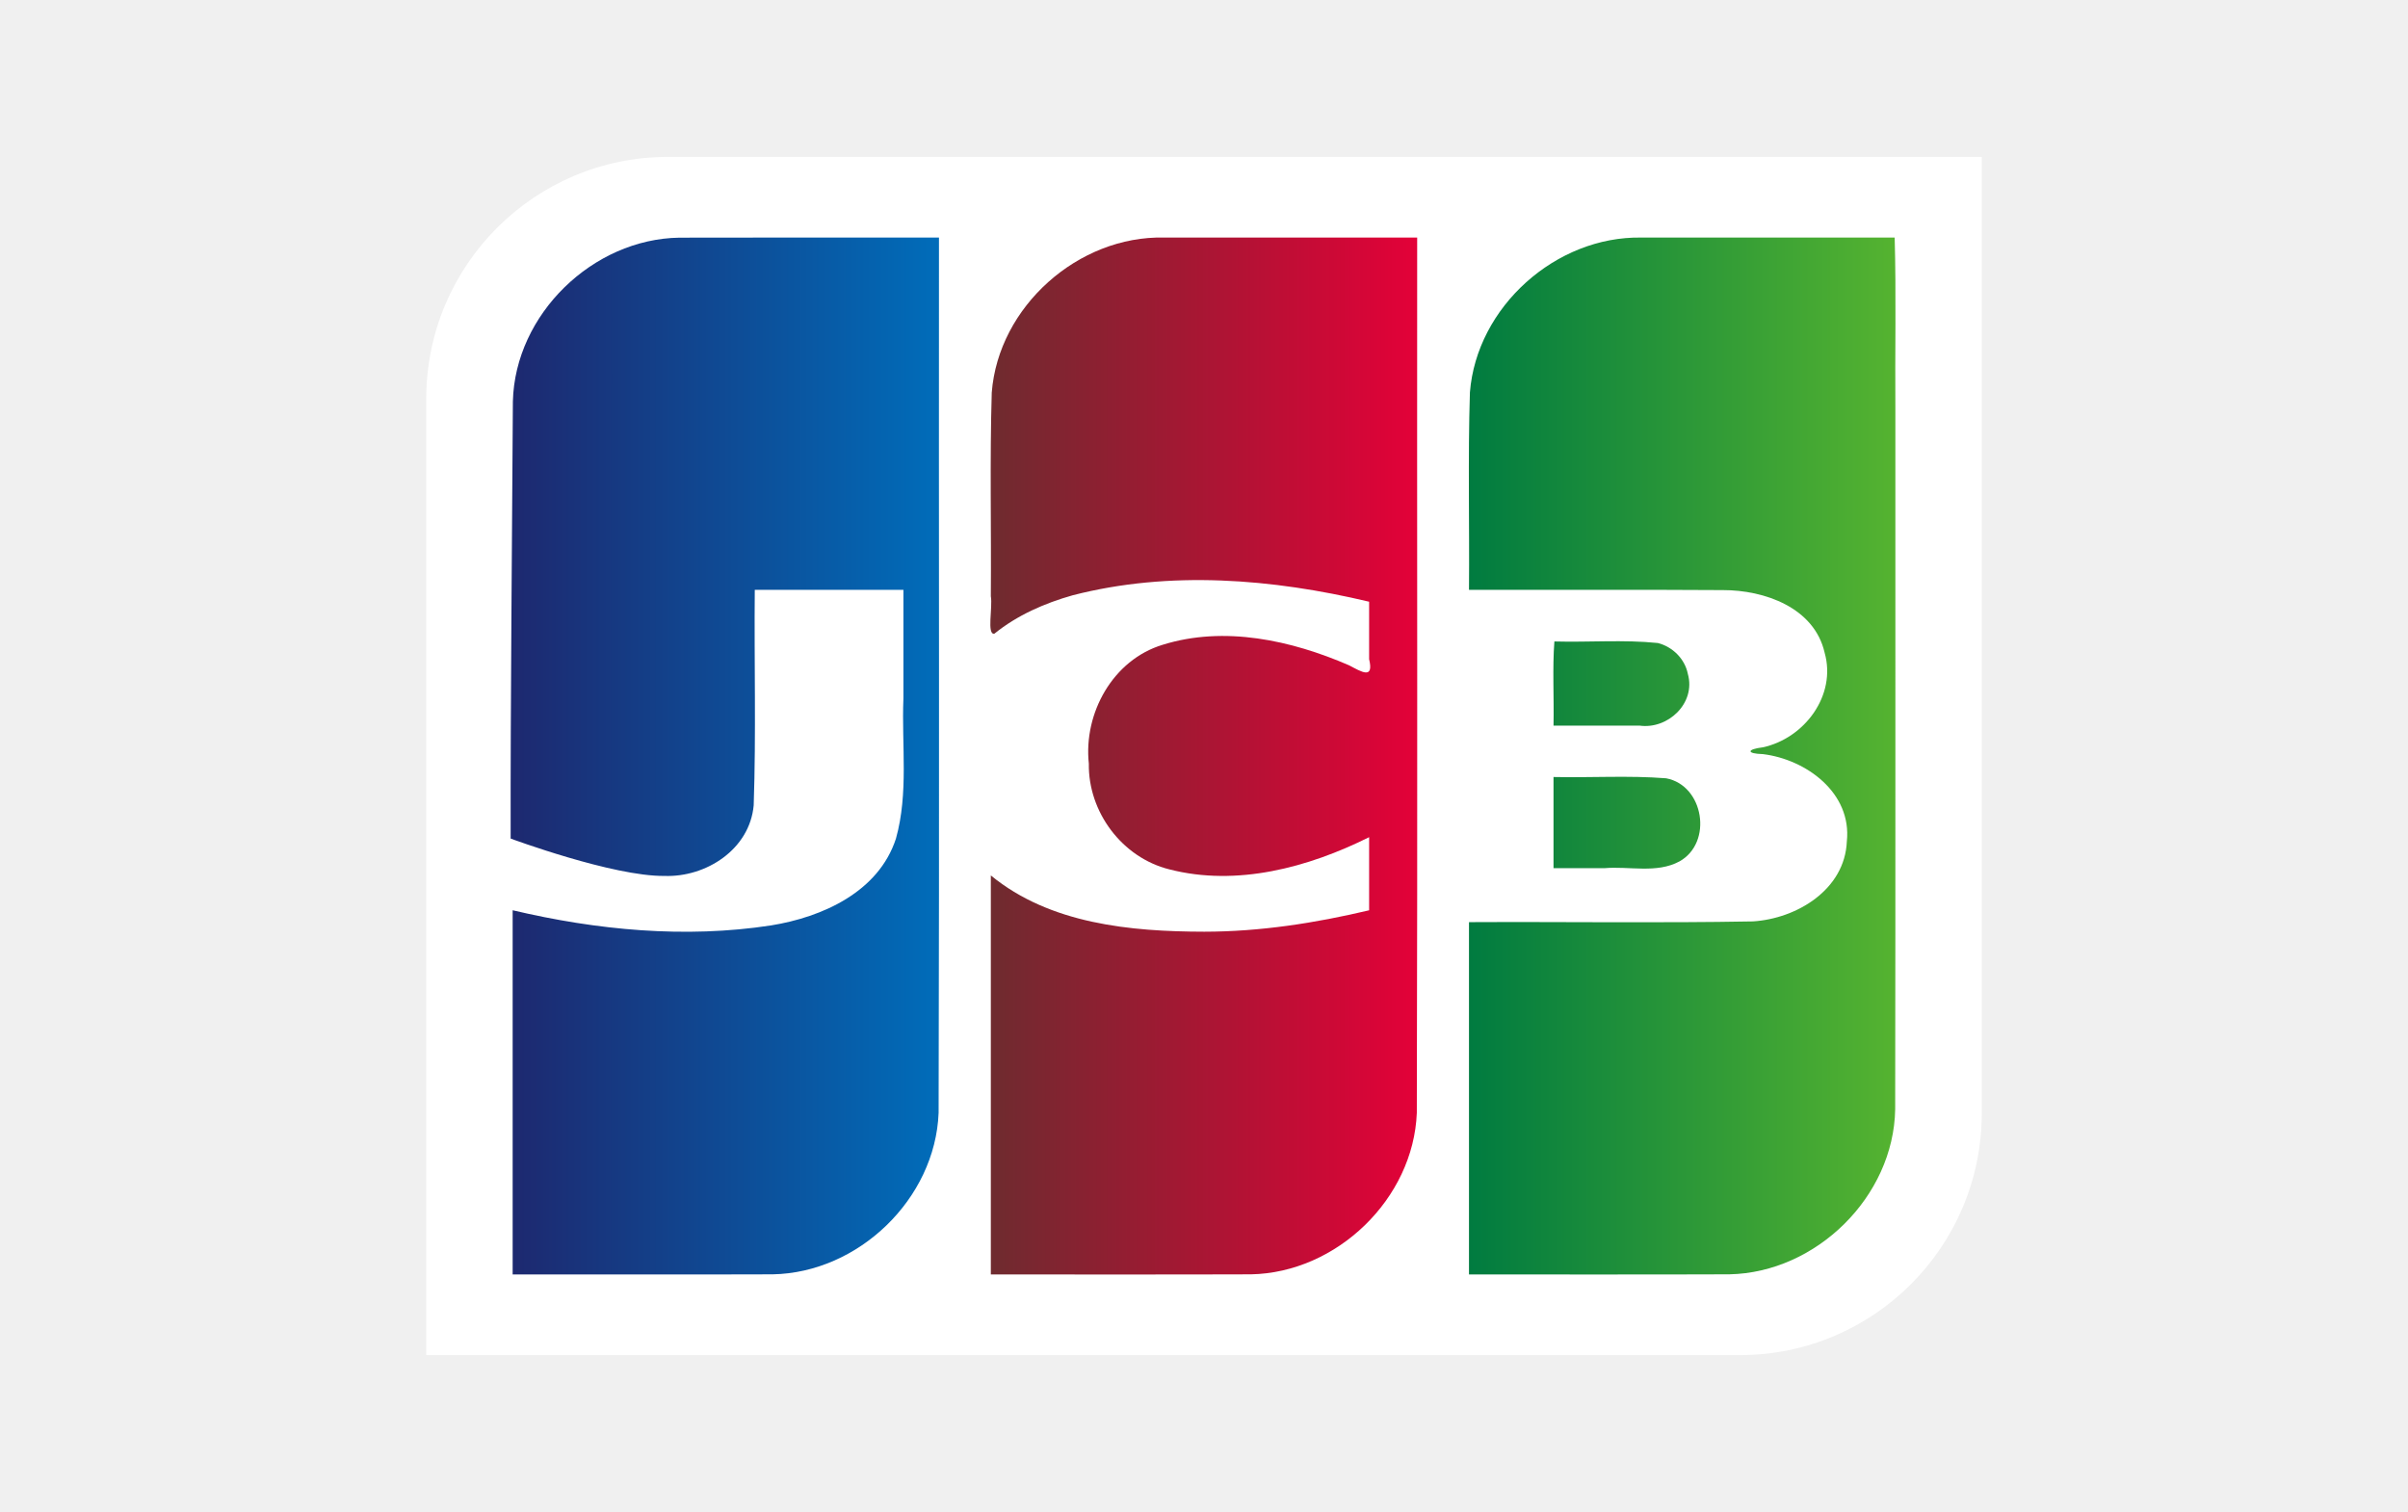
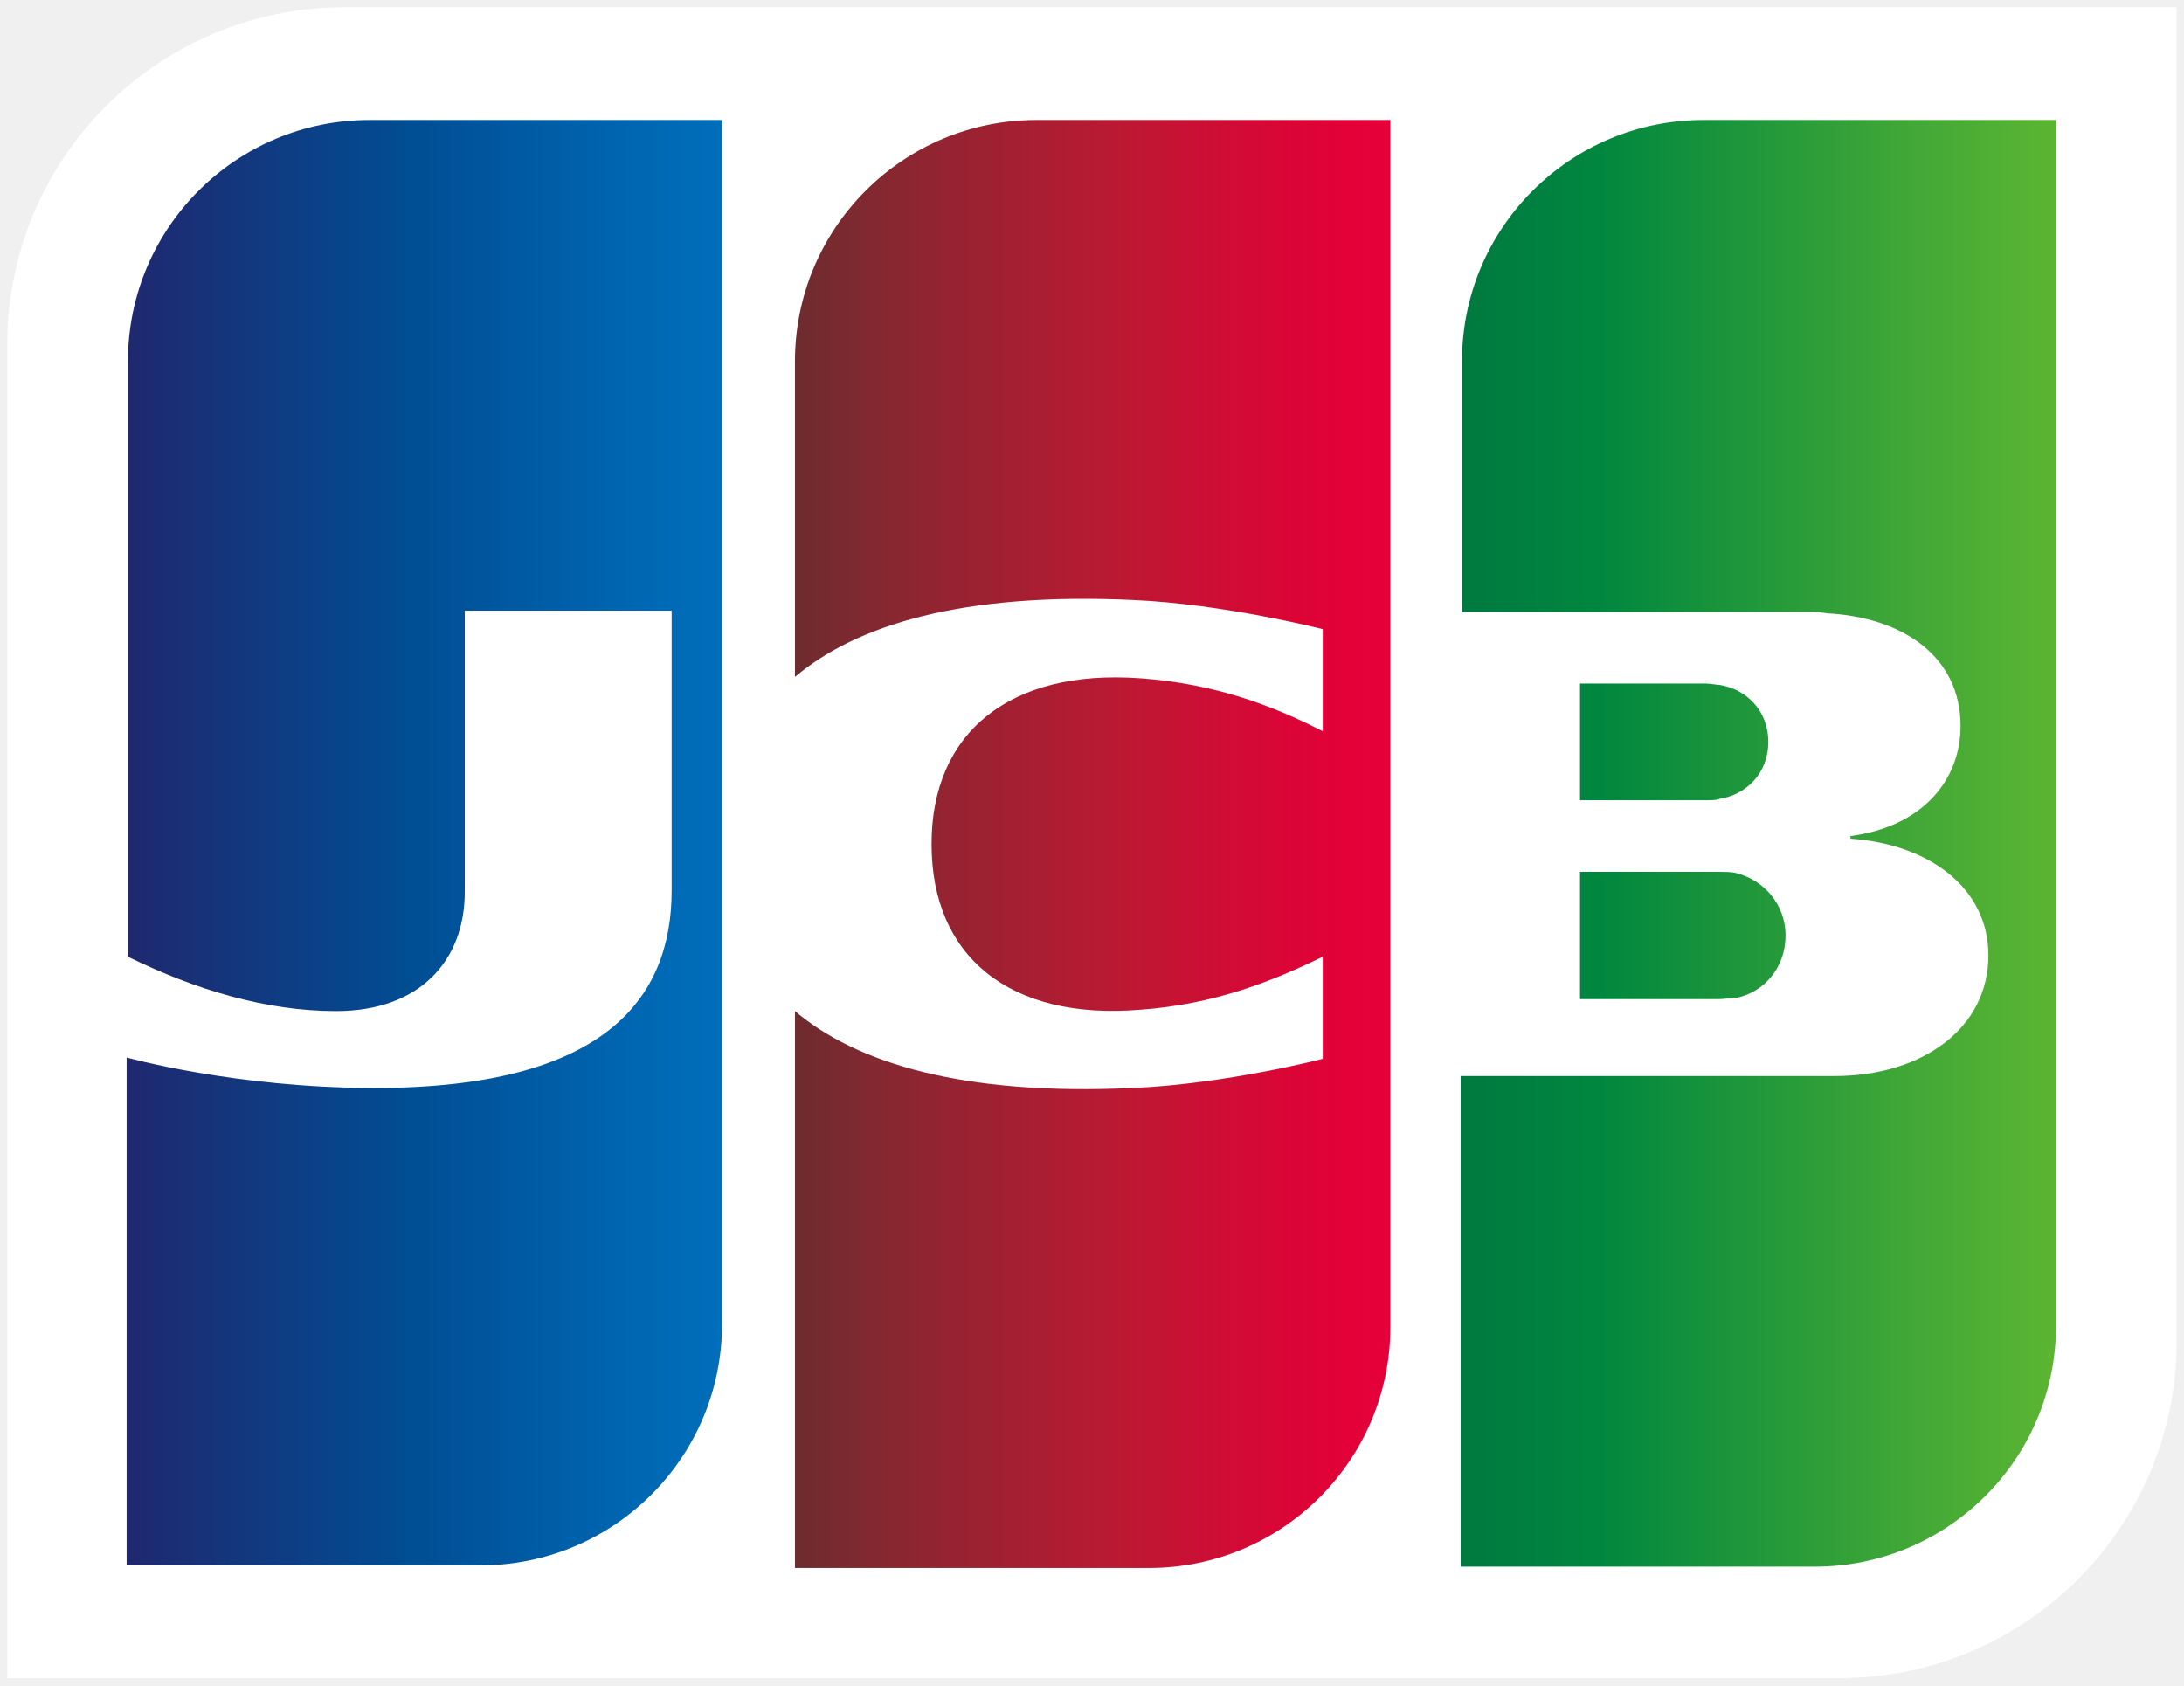
- <svg xmlns="http://www.w3.org/2000/svg" version="1.1" id="Layer_1" x="0px" y="0px" width="750px" height="471px" viewBox="0 0 750 471" enable-background="new 0 0 750 471" xml:space="preserve">
-   <g>
-     <path id="path3494" fill="#FFFFFF" d="M617.242,346.766c0,41.615-33.729,75.36-75.357,75.36H132.759   V124.245c0-41.626,33.73-75.371,75.364-75.371h409.12V346.766L617.242,346.766L617.242,346.766z" />
-     <linearGradient id="path3496_1_" gradientUnits="userSpaceOnUse" x1="824.742" y1="333.781" x2="825.742" y2="333.781" gradientTransform="matrix(132.8743 0 0 -323.0226 -109129.531 108054.602)">
-       <stop offset="0" style="stop-color:#007B40" />
-       <stop offset="1" style="stop-color:#55B330" />
-     </linearGradient>
-     <path id="path3496" fill="url(#path3496_1_)" d="M483.86,242.045c11.686,0.254,23.439-0.516,35.078,0.4   c11.787,2.199,14.627,20.043,4.156,25.887c-7.145,3.85-15.633,1.434-23.379,2.113H483.86V242.045L483.86,242.045z M525.694,209.9   c2.596,9.164-6.238,17.392-15.064,16.13h-26.77c0.188-8.642-0.367-18.022,0.273-26.209c10.723,0.302,21.547-0.616,32.209,0.48   C520.922,201.452,524.756,205.218,525.694,209.9L525.694,209.9z M590.119,73.997c0.498,17.501,0.072,35.927,0.215,53.783   c-0.033,72.596,0.07,145.195-0.057,217.789c-0.469,27.207-24.582,50.847-51.6,51.39c-27.045,0.11-54.094,0.017-81.143,0.047   v-109.75c29.471-0.153,58.957,0.308,88.416-0.231c13.666-0.858,28.635-9.875,29.271-24.914   c1.609-15.103-12.631-25.551-26.152-27.201c-5.197-0.135-5.045-1.515,0-2.117c12.895-2.787,23.021-16.133,19.227-29.499   c-3.234-14.058-18.771-19.499-31.695-19.472c-26.352-0.179-52.709-0.025-79.063-0.077c0.17-20.489-0.355-41,0.283-61.474   c2.088-26.716,26.807-48.748,53.447-48.27C537.555,73.998,563.838,73.998,590.119,73.997L590.119,73.997z" />
-     <linearGradient id="path3498_1_" gradientUnits="userSpaceOnUse" x1="824.755" y1="333.782" x2="825.748" y2="333.782" gradientTransform="matrix(133.4307 0 0 -323.0203 -109887.688 108053.82)">
-       <stop offset="0" style="stop-color:#1D2970" />
-       <stop offset="1" style="stop-color:#006DBA" />
-     </linearGradient>
-     <path id="path3498" fill="url(#path3498_1_)" d="M159.742,125.041   c0.673-27.164,24.888-50.611,51.872-51.008c26.945-0.083,53.894-0.012,80.839-0.036c-0.074,90.885,0.146,181.776-0.111,272.657   c-1.038,26.834-24.989,49.834-51.679,50.309c-26.996,0.098-53.995,0.014-80.992,0.041V283.551   c26.223,6.195,53.722,8.832,80.474,4.723c15.991-2.574,33.487-10.426,38.901-27.016c3.984-14.191,1.741-29.126,2.334-43.691   v-33.825h-46.297c-0.208,22.371,0.426,44.781-0.335,67.125c-1.248,13.734-14.849,22.46-27.802,21.994   c-16.064,0.17-47.897-11.641-47.897-11.641C158.969,219.305,159.515,166.814,159.742,125.041L159.742,125.041z" />
-     <linearGradient id="path3500_1_" gradientUnits="userSpaceOnUse" x1="824.742" y1="333.781" x2="825.741" y2="333.781" gradientTransform="matrix(132.9583 0 0 -323.0276 -109347.922 108056.266)">
-       <stop offset="0" style="stop-color:#6E2B2F" />
-       <stop offset="1" style="stop-color:#E30138" />
-     </linearGradient>
-     <path id="path3500" fill="url(#path3500_1_)" d="M309.721,197.39   c-2.437,0.517-0.491-8.301-1.114-11.646c0.166-21.15-0.346-42.323,0.284-63.458c2.082-26.829,26.991-48.916,53.738-48.288h78.767   c-0.074,90.885,0.145,181.775-0.111,272.657c-1.039,26.834-24.992,49.833-51.682,50.309c-26.998,0.101-53.998,0.015-80.997,0.042   V272.707c18.44,15.129,43.5,17.484,66.472,17.525c17.318-0.006,34.535-2.676,51.353-6.67V260.79   c-18.953,9.446-41.234,15.446-62.244,10.019c-14.656-3.649-25.294-17.813-25.057-32.937c-1.698-15.729,7.522-32.335,22.979-37.011   c19.192-6.008,40.108-1.413,58.096,6.398c3.855,2.018,7.766,4.521,6.225-1.921v-17.899c-30.086-7.158-62.104-9.792-92.33-2.005   C325.352,187.902,316.828,191.645,309.721,197.39L309.721,197.39z" />
+ <svg xmlns="http://www.w3.org/2000/svg" height="231.511" width="300" xml:space="preserve" viewBox="0 0 300 231.511" y="0px" x="0px" id="レイヤー_1" version="1.1">
+   <defs id="defs6422" />
+   <style id="style6319" type="text/css">
+ 	.st0{fill:#FFFFFF;}
+ 	.st1{fill:url(#SVGID_1_);}
+ 	.st2{fill:url(#SVGID_2_);}
+ 	.st3{fill:url(#SVGID_3_);}
+ 	.st4{fill:url(#SVGID_4_);}
+ 	.st5{fill:url(#SVGID_5_);}
+ </style>
+   <g transform="translate(-9.4,96.811)" id="g6321">
+     <g transform="matrix(1.821516,0,0,1.821516,-8.543765,-109.8367)" id="g6323">
+       <path style="fill:#ffffff" id="path6325" d="m 174,108.3 c 0,14 -11.4,25.4 -25.4,25.4 l -138.2,0 0,-100.6 c 0,-14 11.4,-25.4 25.4,-25.4 l 138.2,0 0,100.6 z" class="st0" />
+       <g id="g6327">
+         <linearGradient gradientTransform="matrix(1.125,0,0,1.125,-11.9755,-13.8615)" y2="81.399" x2="157.33" y1="81.399" x1="117.386" gradientUnits="userSpaceOnUse" id="SVGID_1_">
+           <stop id="stop6330" style="stop-color:#007940" offset="0" />
+           <stop id="stop6332" style="stop-color:#00873F" offset="0.229" />
+           <stop id="stop6334" style="stop-color:#40A737" offset="0.743" />
+           <stop id="stop6336" style="stop-color:#5CB531" offset="1" />
+         </linearGradient>
+         <path style="fill:url(#SVGID_1_)" id="path6338" d="m 129,82.5 10.5,0 c 0.3,0 1,-0.1 1.3,-0.1 2,-0.4 3.7,-2.2 3.7,-4.7 0,-2.4 -1.7,-4.2 -3.7,-4.7 -0.3,-0.1 -0.9,-0.1 -1.3,-0.1 l -10.5,0 0,9.6 z" class="st1" />
+         <linearGradient gradientTransform="matrix(1.125,0,0,1.125,-11.9755,-13.8615)" y2="75.171" x2="157.332" y1="75.171" x1="117.384" gradientUnits="userSpaceOnUse" id="SVGID_2_">
+           <stop id="stop6341" style="stop-color:#007940" offset="0" />
+           <stop id="stop6343" style="stop-color:#00873F" offset="0.229" />
+           <stop id="stop6345" style="stop-color:#40A737" offset="0.743" />
+           <stop id="stop6347" style="stop-color:#5CB531" offset="1" />
+         </linearGradient>
+         <path style="fill:url(#SVGID_2_)" id="path6349" d="m 138.3,16.2 c -10,0 -18.2,8.1 -18.2,18.2 l 0,18.9 25.7,0 c 0.6,0 1.3,0 1.8,0.1 5.8,0.3 10.1,3.3 10.1,8.5 0,4.1 -2.9,7.6 -8.3,8.3 l 0,0.2 c 5.9,0.4 10.4,3.7 10.4,8.8 0,5.5 -5,9.1 -11.6,9.1 l -28.2,0 0,37 26.7,0 c 10,0 18.2,-8.1 18.2,-18.2 l 0,-90.9 -26.6,0 z" class="st2" />
+         <linearGradient gradientTransform="matrix(1.125,0,0,1.125,-11.9755,-13.8615)" y2="68.399" x2="157.331" y1="68.399" x1="117.385" gradientUnits="userSpaceOnUse" id="SVGID_3_">
+           <stop id="stop6352" style="stop-color:#007940" offset="0" />
+           <stop id="stop6354" style="stop-color:#00873F" offset="0.229" />
+           <stop id="stop6356" style="stop-color:#40A737" offset="0.743" />
+           <stop id="stop6358" style="stop-color:#5CB531" offset="1" />
+         </linearGradient>
+         <path style="fill:url(#SVGID_3_)" id="path6360" d="m 143.2,63.1 c 0,-2.4 -1.7,-4 -3.7,-4.3 -0.2,0 -0.7,-0.1 -1,-0.1 l -9.5,0 0,8.8 9.5,0 c 0.3,0 0.9,0 1,-0.1 2,-0.3 3.7,-1.9 3.7,-4.3 z" class="st3" />
+       </g>
+       <linearGradient gradientTransform="matrix(1.125,0,0,1.125,-11.9755,-13.8615)" y2="75.171" x2="68.522" y1="75.171" x1="27.959" gradientUnits="userSpaceOnUse" id="SVGID_4_">
+         <stop id="stop6363" style="stop-color:#1F286F" offset="0" />
+         <stop id="stop6365" style="stop-color:#004E94" offset="0.475" />
+         <stop id="stop6367" style="stop-color:#0066B1" offset="0.826" />
+         <stop id="stop6369" style="stop-color:#006FBC" offset="1" />
+       </linearGradient>
+       <path style="fill:url(#SVGID_4_)" id="path6371" d="m 37.7,16.2 c -10,0 -18.2,8.1 -18.2,18.2 l 0,44.9 c 5.1,2.5 10.4,4.1 15.7,4.1 6.3,0 9.7,-3.8 9.7,-9 l 0,-21.2 15.6,0 0,21.1 c 0,8.2 -5.1,14.9 -22.4,14.9 -10.5,0 -18.7,-2.3 -18.7,-2.3 l 0,38.3 26.7,0 c 10,0 18.2,-8.1 18.2,-18.2 l 0,-90.8 -26.6,0 z" class="st4" />
+       <linearGradient gradientTransform="matrix(1.125,0,0,1.125,-11.9755,-13.8615)" y2="75.171" x2="111.855" y1="75.171" x1="72.46" gradientUnits="userSpaceOnUse" id="SVGID_5_">
+         <stop id="stop6374" style="stop-color:#6C2C2F" offset="0" />
+         <stop id="stop6376" style="stop-color:#882730" offset="0.173" />
+         <stop id="stop6378" style="stop-color:#BE1833" offset="0.573" />
+         <stop id="stop6380" style="stop-color:#DC0436" offset="0.859" />
+         <stop id="stop6382" style="stop-color:#E60039" offset="1" />
+       </linearGradient>
+       <path style="fill:url(#SVGID_5_)" id="path6384" d="m 88,16.2 c -10,0 -18.2,8.1 -18.2,18.2 l 0,23.8 c 4.6,-3.9 12.6,-6.4 25.5,-5.8 6.9,0.3 14.3,2.2 14.3,2.2 l 0,7.7 c -3.7,-1.9 -8.1,-3.6 -13.8,-4 -9.8,-0.7 -15.7,4.1 -15.7,12.5 0,8.5 5.9,13.3 15.7,12.5 5.7,-0.4 10.1,-2.2 13.8,-4 l 0,7.7 c 0,0 -7.3,1.9 -14.3,2.2 -12.9,0.6 -20.9,-1.9 -25.5,-5.8 l 0,42 26.7,0 c 10,0 18.2,-8.1 18.2,-18.2 l 0,-91 -26.7,0 z" class="st5" />
+     </g>
+     <g id="g6386" />
  </g>
</svg>
